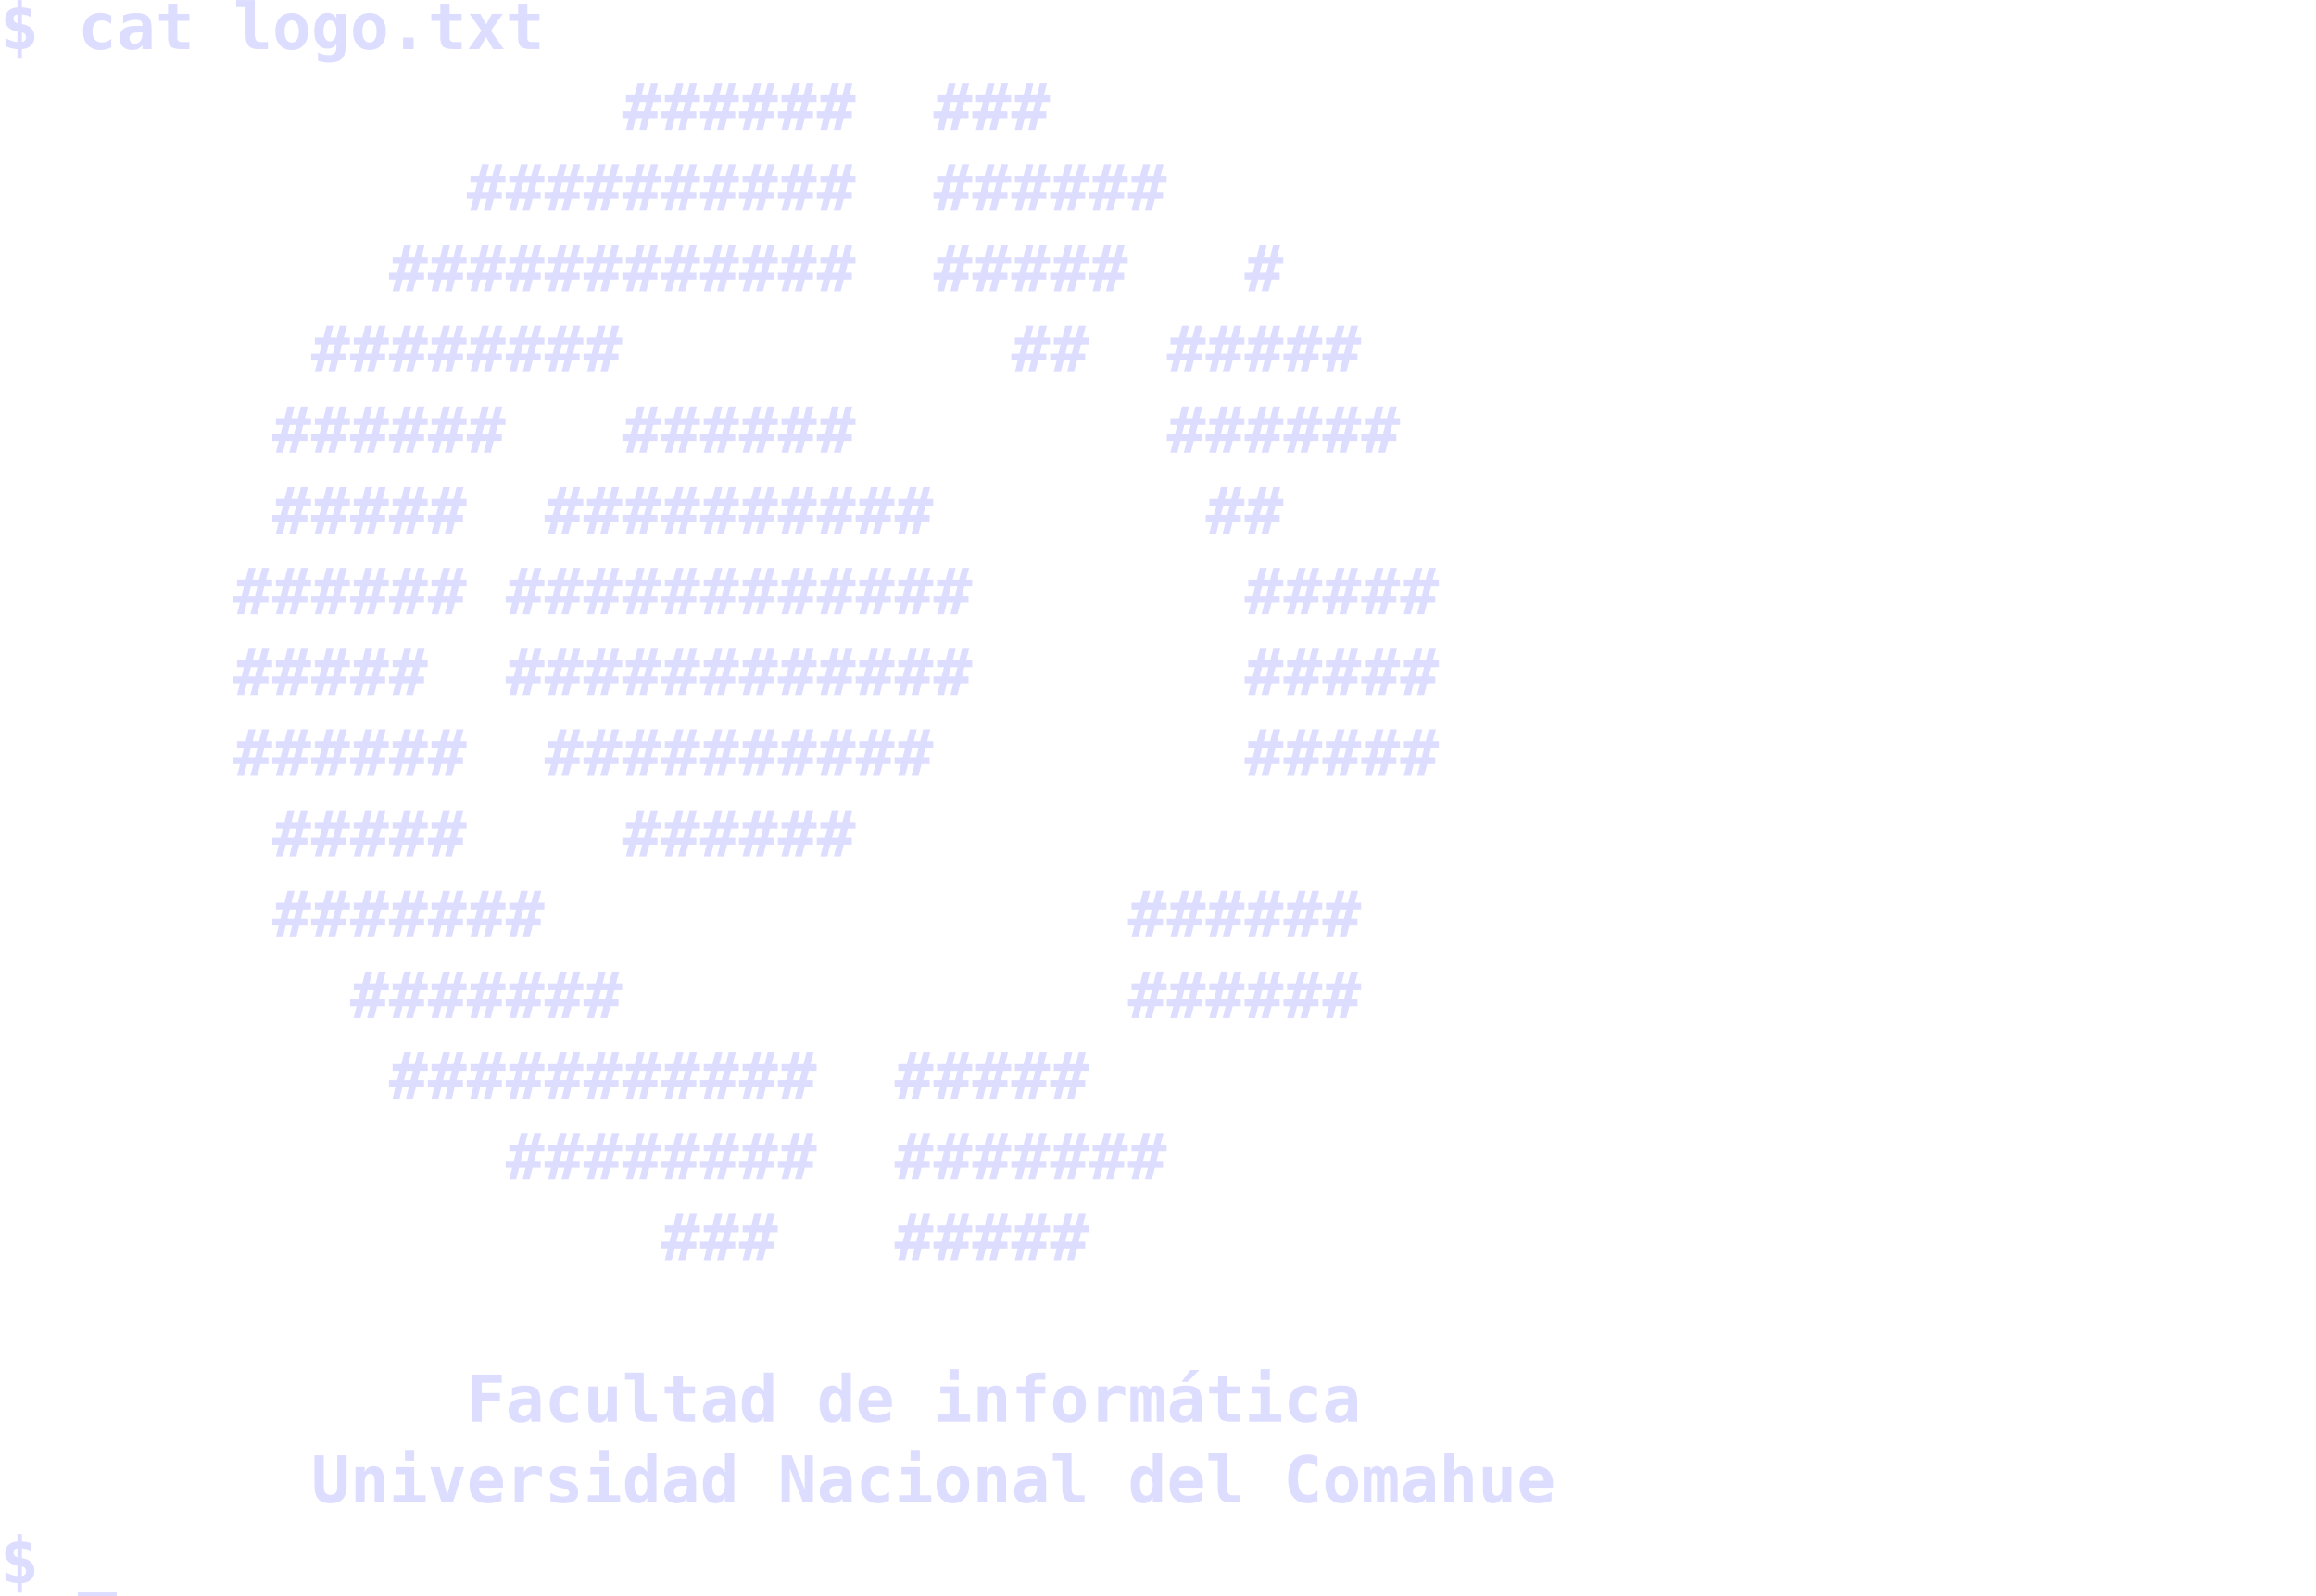
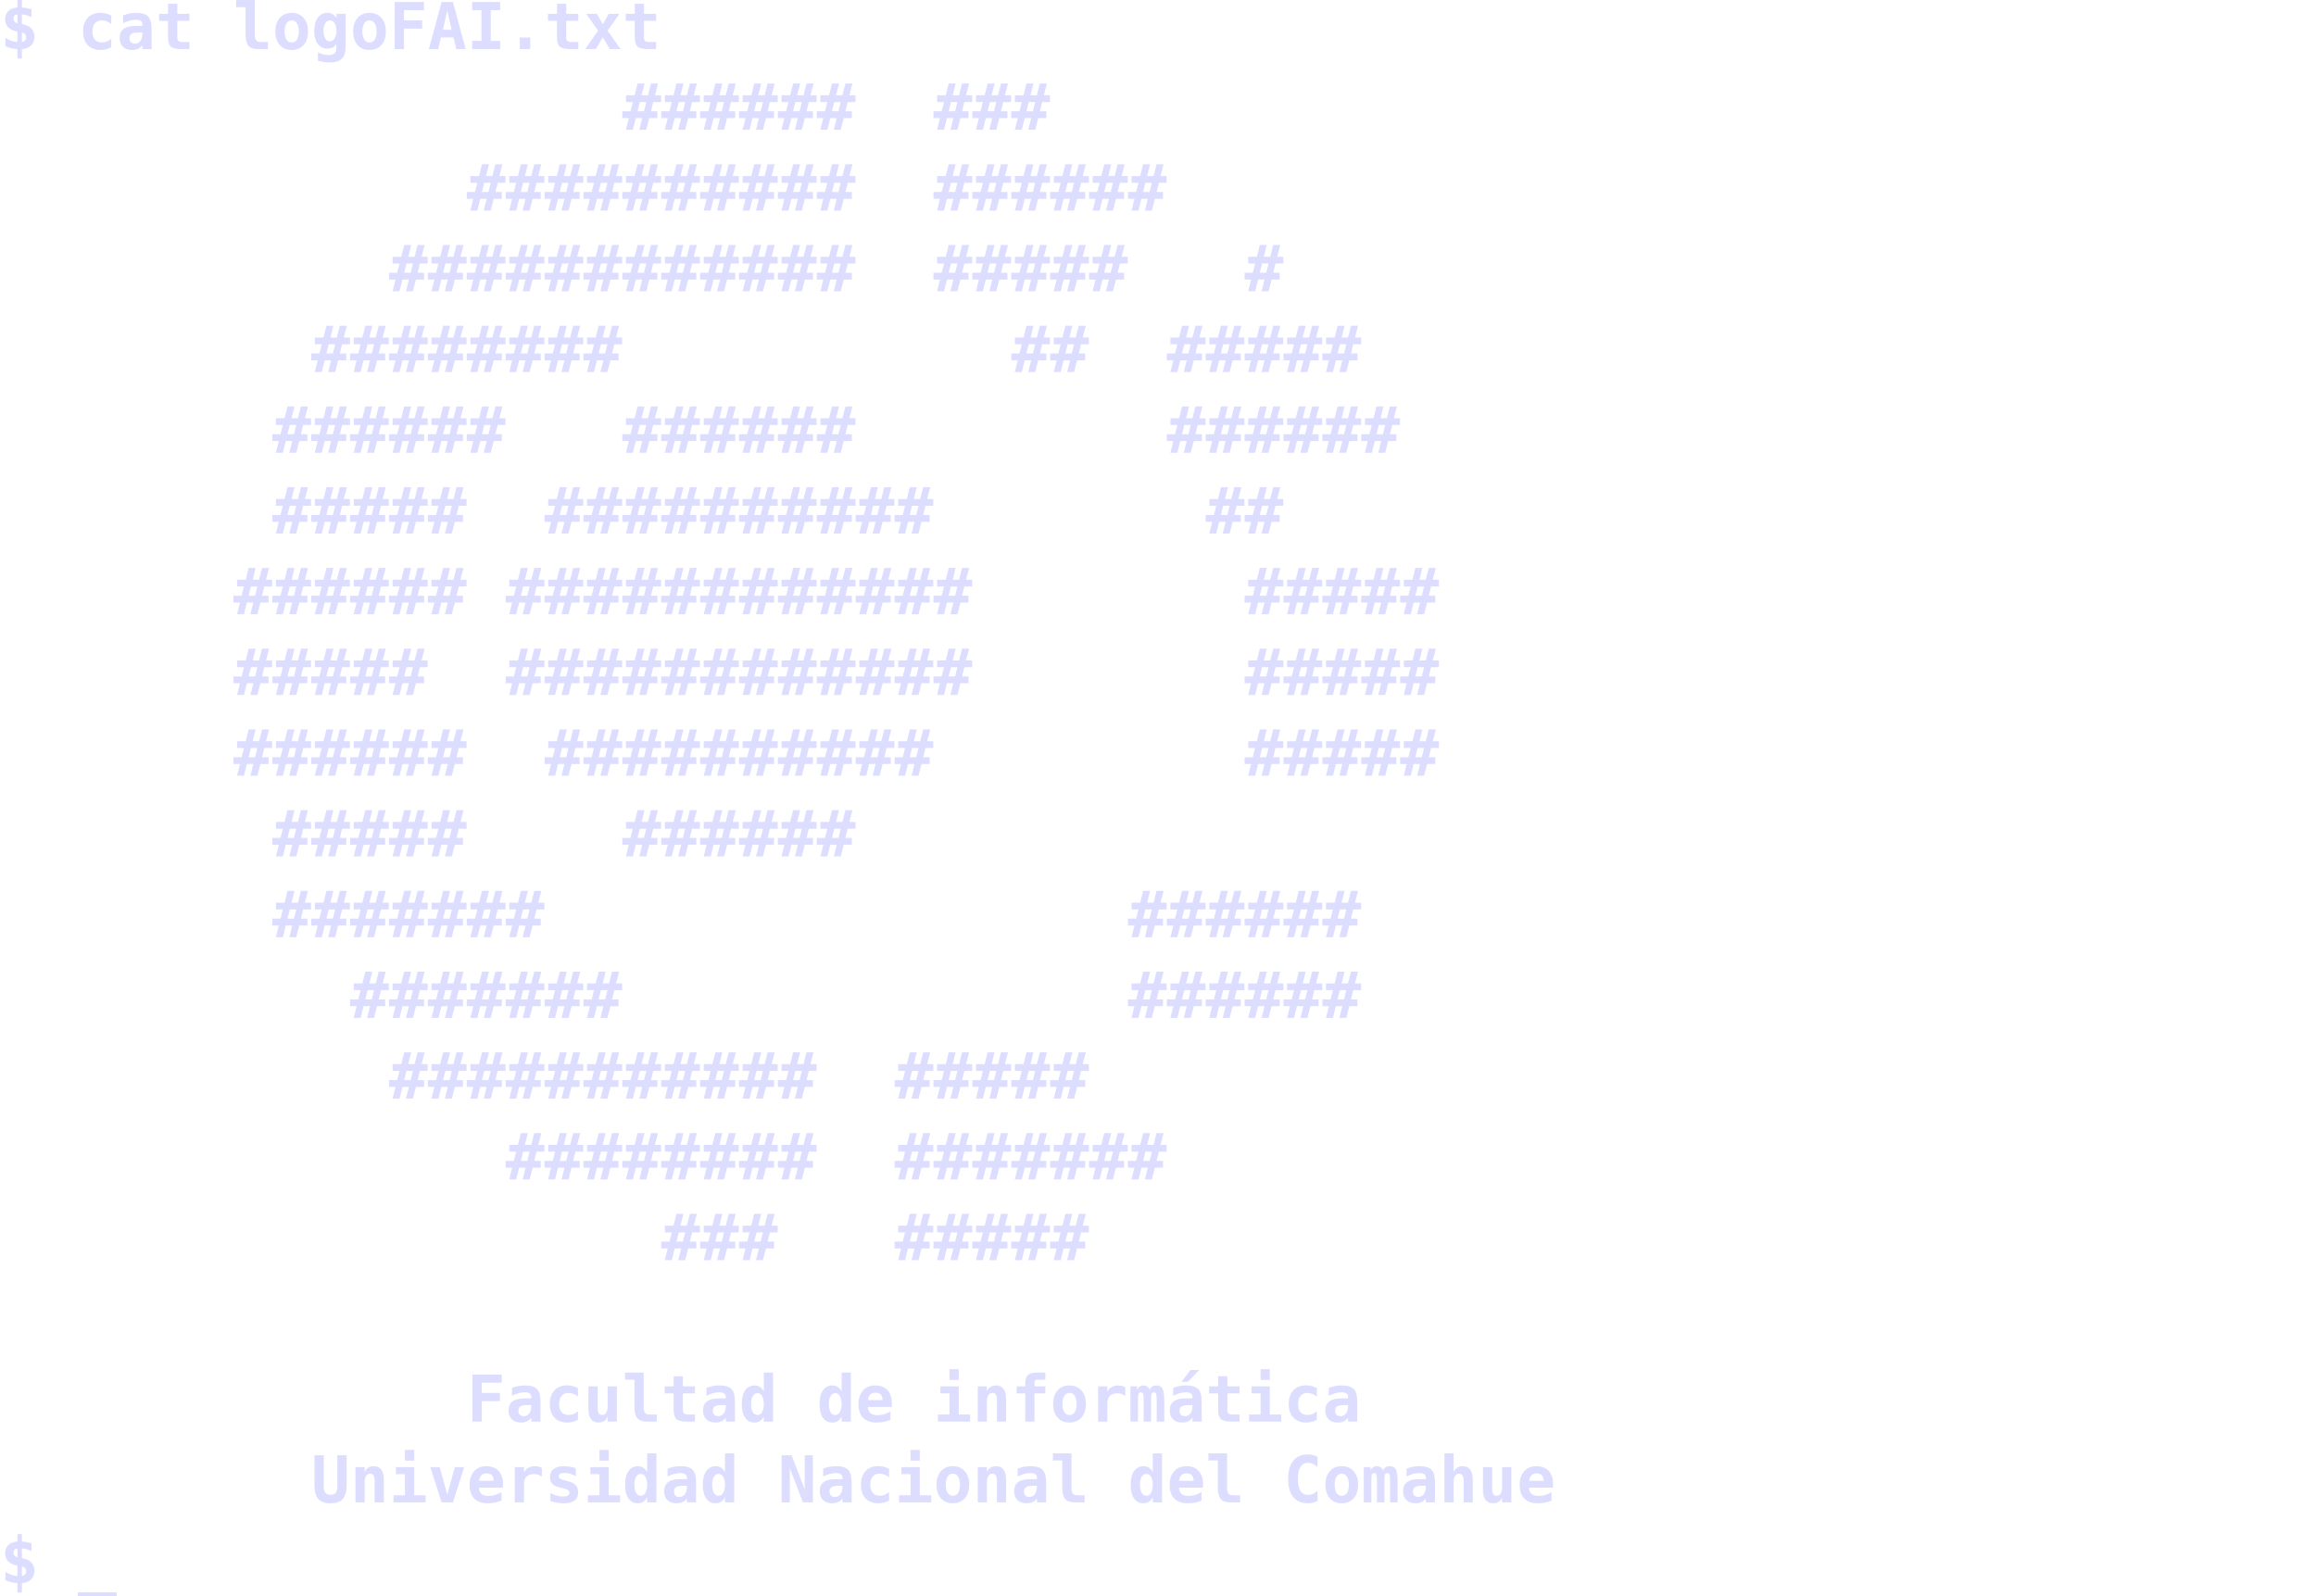
<svg xmlns="http://www.w3.org/2000/svg" width="125mm" height="86.106mm" viewBox="0 0 126.479 87.125" version="1.1" id="svg5">
  <defs id="defs2">
    <rect x="48.518" y="74.85" width="399.255" height="396.71" id="rect419" />
    <rect x="34.626" y="70.589" width="75.213" height="70.57" id="rect413" />
    <rect x="48.518" y="74.85" width="399.255" height="396.71" id="rect353" />
  </defs>
  <text xml:space="preserve" transform="matrix(0.2645833,0,0,0.2645833,-1.151543e-6,-5.034149)" id="text411" style="font-size:13.333px;line-height:1.25;font-family:monospace;-inkscape-font-specification:monospace;letter-spacing:0px;white-space:pre;shape-inside:url(#rect413)" />
  <text xml:space="preserve" transform="matrix(0.2645833,0,0,0.2645833,-12.83694,-20.33268)" id="text417" style="font-style:normal;font-variant:normal;font-weight:bold;font-stretch:normal;font-size:13.333px;line-height:1.25;font-family:monospace;-inkscape-font-specification:'monospace, Bold';font-variant-ligatures:normal;font-variant-caps:normal;font-variant-numeric:normal;font-variant-east-asian:normal;letter-spacing:0px;white-space:pre;shape-inside:url(#rect419);fill:#ddddff;fill-opacity:1">
-     <tspan x="48.518" y="86.981" id="tspan383">$ cat logo.txt
+     <tspan x="48.518" y="86.981" id="tspan383">$ cat logoFAI.txt
</tspan>
    <tspan x="48.518" y="103.648" id="tspan385">                ######  ###
</tspan>
    <tspan x="48.518" y="120.314" id="tspan387">            ##########  ######
</tspan>
    <tspan x="48.518" y="136.981" id="tspan389">          ############  #####   #
</tspan>
    <tspan x="48.518" y="153.648" id="tspan391">        ########          ##  #####
</tspan>
    <tspan x="48.518" y="170.314" id="tspan393">       ######   ######        ######
</tspan>
    <tspan x="48.518" y="186.981" id="tspan395">       #####  ##########       ##
</tspan>
    <tspan x="48.518" y="203.648" id="tspan397">      ###### ############       #####
</tspan>
    <tspan x="48.518" y="220.314" id="tspan399">      #####  ############       #####
</tspan>
    <tspan x="48.518" y="236.981" id="tspan401">      ######  ##########        #####
</tspan>
    <tspan x="48.518" y="253.648" id="tspan403">       #####    ######
</tspan>
    <tspan x="48.518" y="270.314" id="tspan405">       #######               ######
</tspan>
    <tspan x="48.518" y="286.981" id="tspan407">         #######             ######
</tspan>
    <tspan x="48.518" y="303.647" id="tspan409">          ###########  #####
</tspan>
    <tspan x="48.518" y="320.314" id="tspan411">             ########  #######
</tspan>
    <tspan x="48.518" y="336.981" id="tspan413">                 ###   #####
</tspan>
    <tspan x="48.518" y="353.647" id="tspan415">
</tspan>
    <tspan x="48.518" y="370.314" id="tspan417">            Facultad de informática
</tspan>
    <tspan x="48.518" y="386.981" id="tspan419">        Universidad Nacional del Comahue
</tspan>
    <tspan x="48.518" y="403.647" id="tspan421">$ _
</tspan>
  </text>
</svg>
